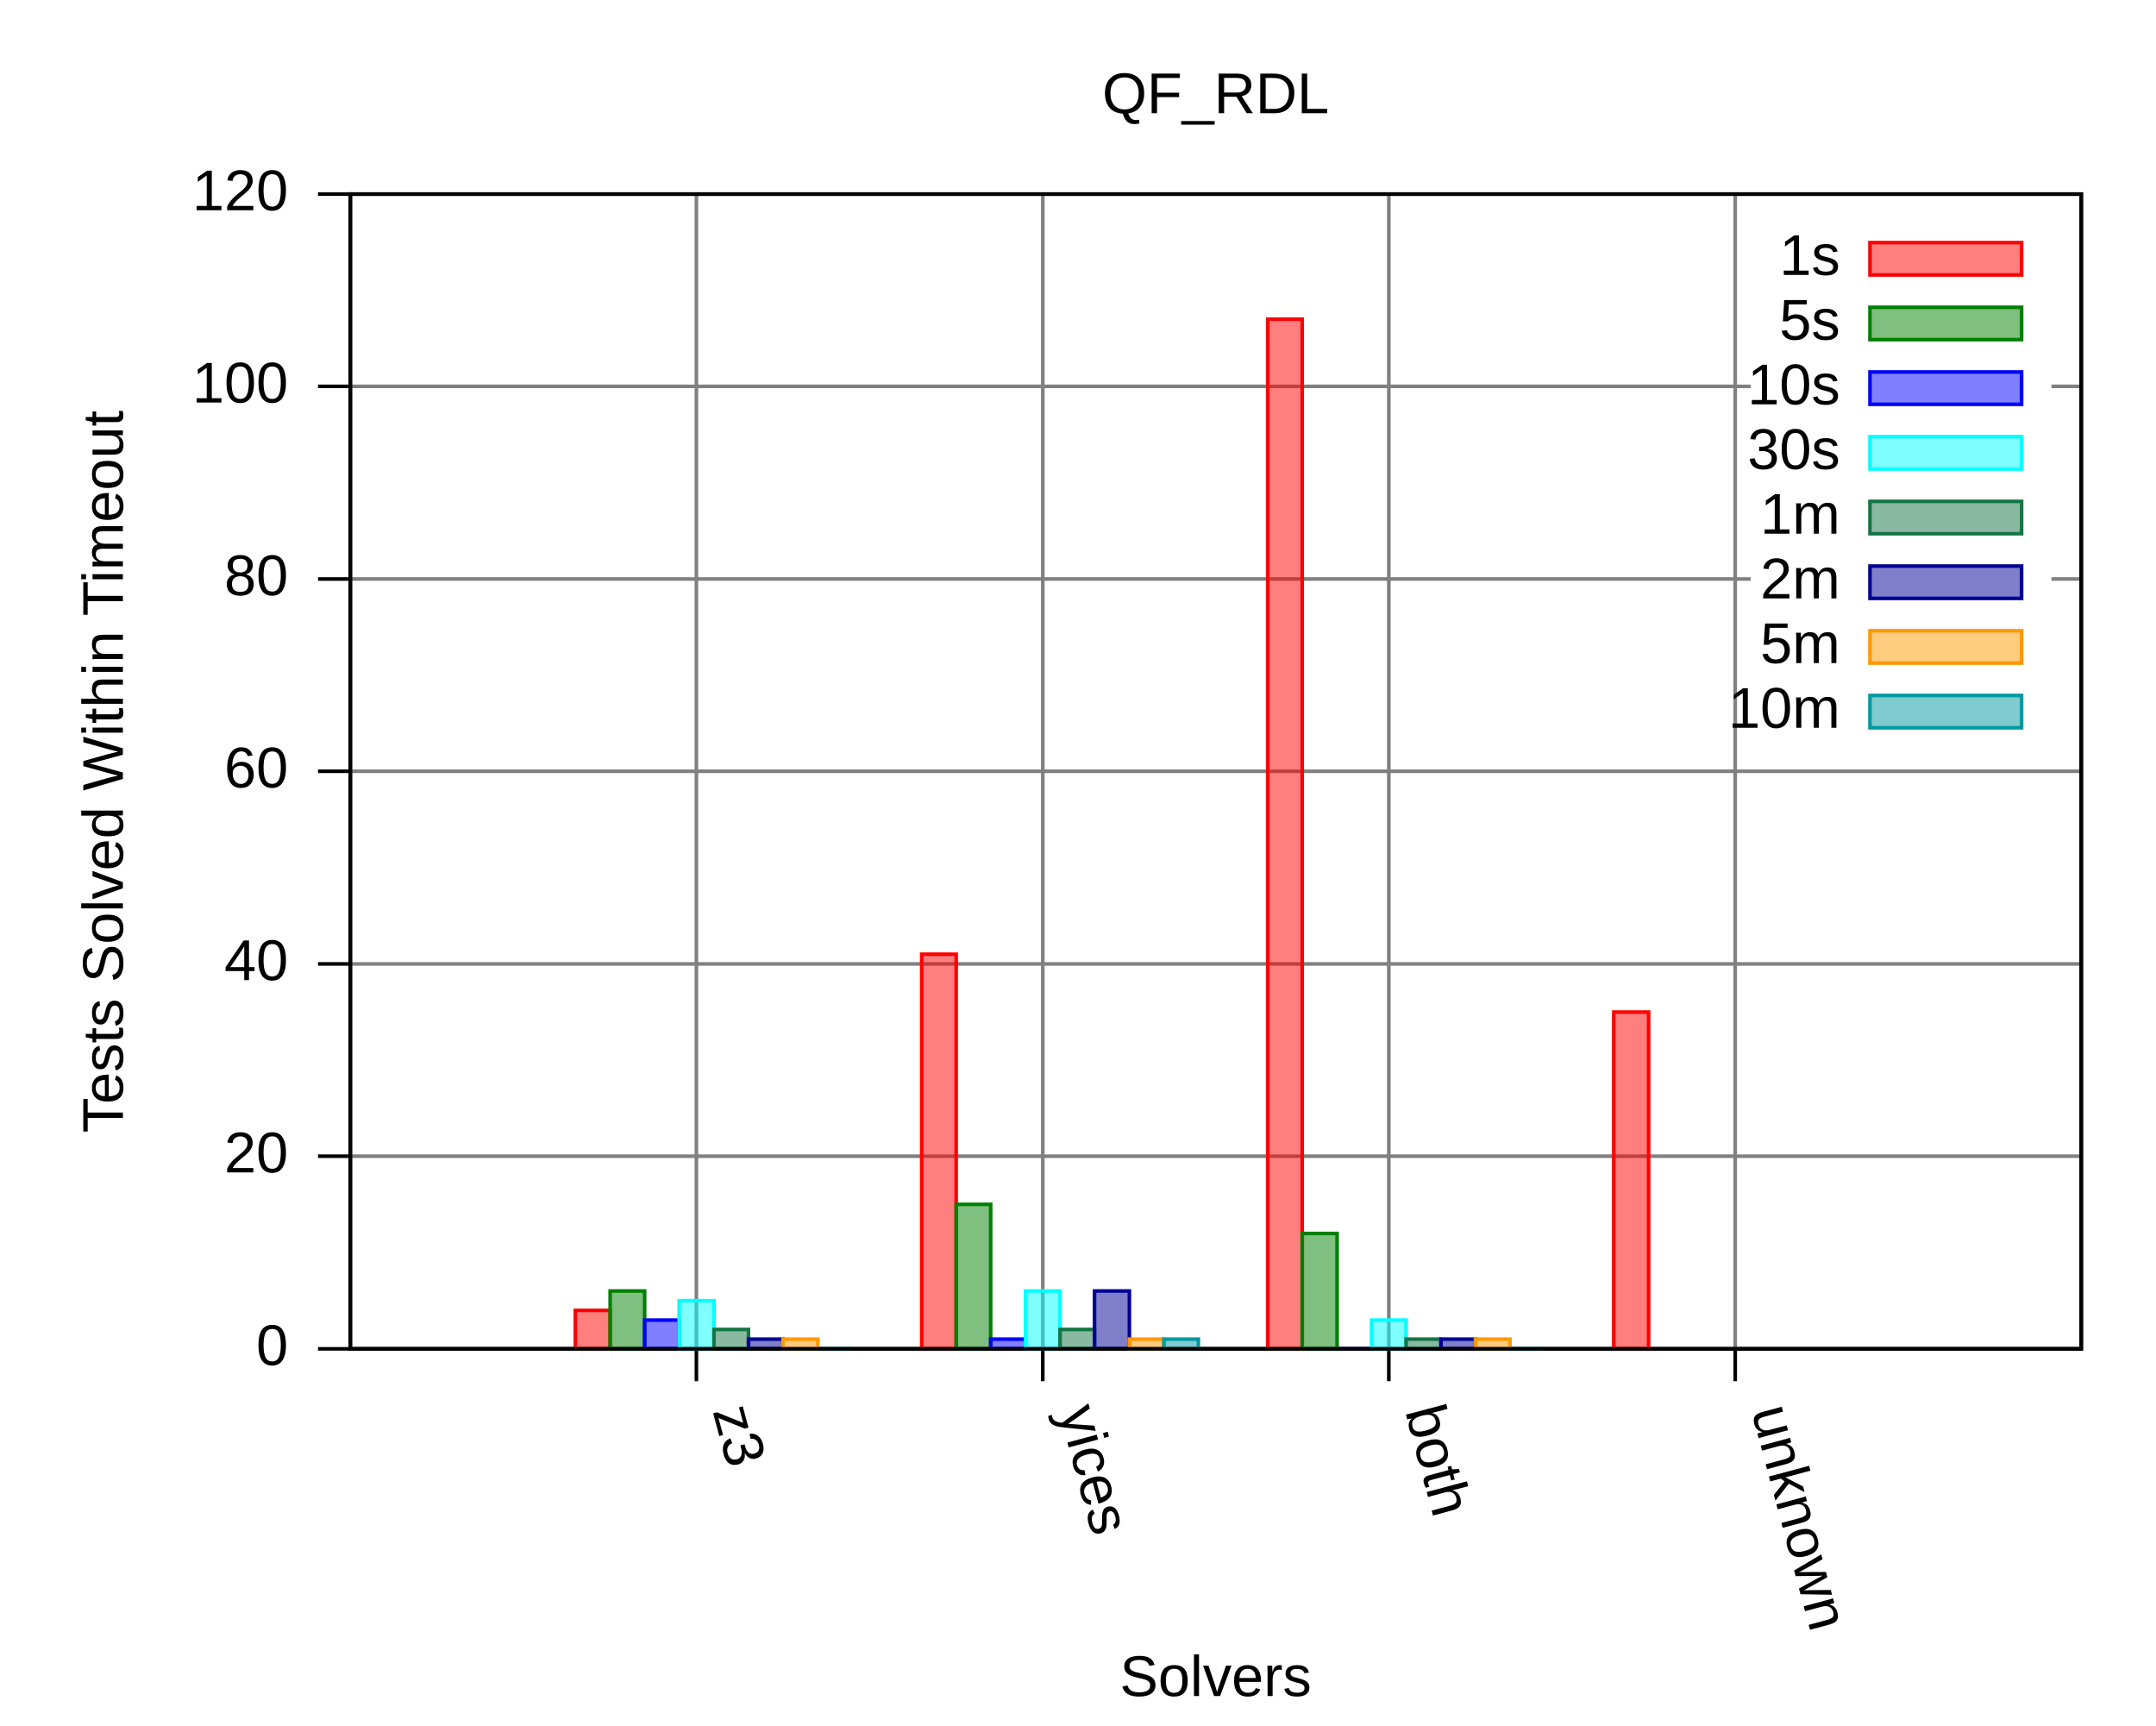
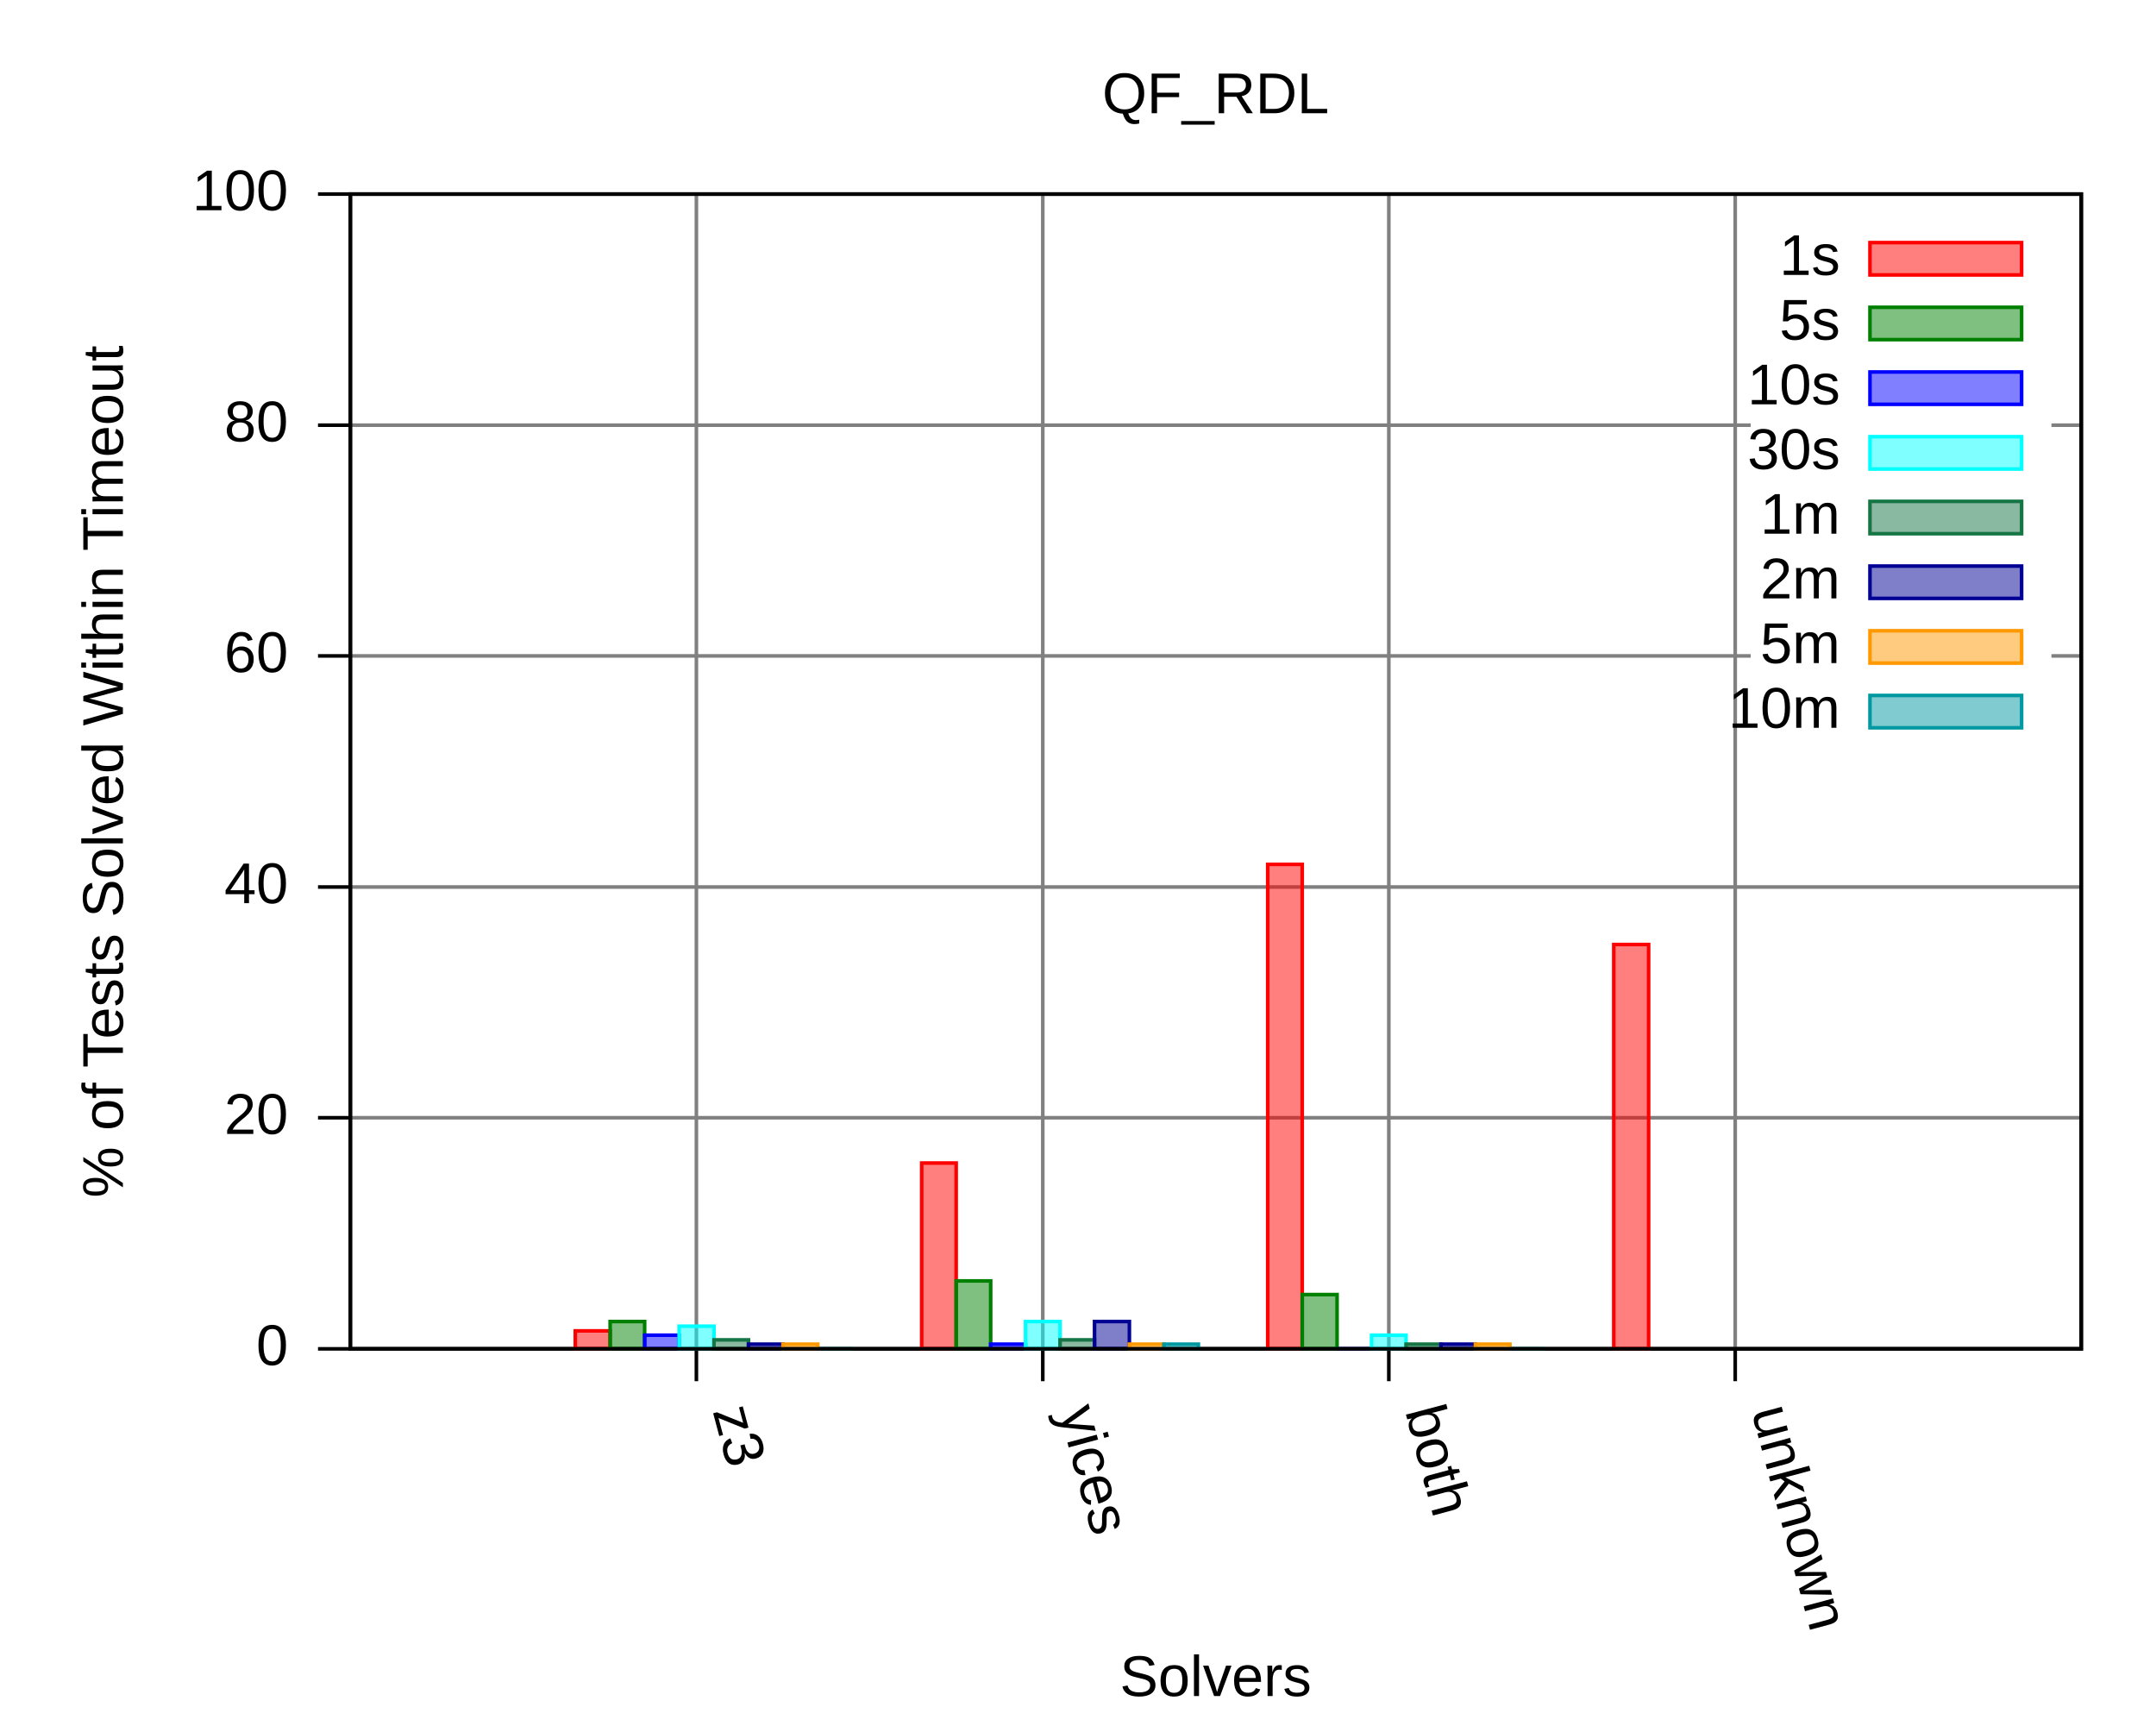
<svg xmlns="http://www.w3.org/2000/svg" xmlns:xlink="http://www.w3.org/1999/xlink" width="600" height="480" viewBox="0 0 600 480">
  <defs>
    <circle id="gpDot" r="0.5" stroke-width="0.5" />
    <path id="gpPt0" stroke-width="0.222" stroke="currentColor" d="M-1,0 h2 M0,-1 v2" />
    <path id="gpPt1" stroke-width="0.222" stroke="currentColor" d="M-1,-1 L1,1 M1,-1 L-1,1" />
    <path id="gpPt2" stroke-width="0.222" stroke="currentColor" d="M-1,0 L1,0 M0,-1 L0,1 M-1,-1 L1,1 M-1,1 L1,-1" />
    <rect id="gpPt3" stroke-width="0.222" stroke="currentColor" x="-1" y="-1" width="2" height="2" />
    <rect id="gpPt4" stroke-width="0.222" stroke="currentColor" fill="currentColor" x="-1" y="-1" width="2" height="2" />
    <circle id="gpPt5" stroke-width="0.222" stroke="currentColor" cx="0" cy="0" r="1" />
    <use xlink:href="#gpPt5" id="gpPt6" fill="currentColor" stroke="none" />
    <path id="gpPt7" stroke-width="0.222" stroke="currentColor" d="M0,-1.33 L-1.33,0.67 L1.33,0.67 z" />
    <use xlink:href="#gpPt7" id="gpPt8" fill="currentColor" stroke="none" />
    <use xlink:href="#gpPt7" id="gpPt9" stroke="currentColor" transform="rotate(180)" />
    <use xlink:href="#gpPt9" id="gpPt10" fill="currentColor" stroke="none" />
    <use xlink:href="#gpPt3" id="gpPt11" stroke="currentColor" transform="rotate(45)" />
    <use xlink:href="#gpPt11" id="gpPt12" fill="currentColor" stroke="none" />
  </defs>
  <g style="fill:none; color:white; stroke:currentColor; stroke-width:1.00; stroke-linecap:butt; stroke-linejoin:miter">
</g>
  <g style="fill:none; color:black; stroke:currentColor; stroke-width:1.00; stroke-linecap:butt; stroke-linejoin:miter">
</g>
  <g style="fill:none; color:gray; stroke:currentColor; stroke-width:1.00; stroke-linecap:butt; stroke-linejoin:miter">
    <path d="M97.5,375.3 L579.2,375.3 " />
  </g>
  <g style="fill:none; color:black; stroke:currentColor; stroke-width:1.00; stroke-linecap:butt; stroke-linejoin:miter">
    <path d="M97.5,375.3 L88.5,375.3 " />
    <g transform="translate(80.2,379.8)" style="stroke:none; fill:black; font-family:Arial; font-size:12.00pt; text-anchor:end">
      <text> 0</text>
    </g>
  </g>
  <g style="fill:none; color:gray; stroke:currentColor; stroke-width:1.00; stroke-linecap:butt; stroke-linejoin:miter">
-     <path d="M97.5,321.7 L579.2,321.7 " />
-   </g>
-   <g style="fill:none; color:black; stroke:currentColor; stroke-width:1.00; stroke-linecap:butt; stroke-linejoin:miter">
-     <path d="M97.5,321.7 L88.5,321.7 " />
-     <g transform="translate(80.2,326.2)" style="stroke:none; fill:black; font-family:Arial; font-size:12.00pt; text-anchor:end">
+     <path d="M97.5,311.0 L579.2,311.0 " />
+   </g>
+   <g style="fill:none; color:black; stroke:currentColor; stroke-width:1.00; stroke-linecap:butt; stroke-linejoin:miter">
+     <path d="M97.5,311.0 L88.5,311.0 " />
+     <g transform="translate(80.2,315.5)" style="stroke:none; fill:black; font-family:Arial; font-size:12.00pt; text-anchor:end">
      <text> 20</text>
    </g>
  </g>
  <g style="fill:none; color:gray; stroke:currentColor; stroke-width:1.00; stroke-linecap:butt; stroke-linejoin:miter">
-     <path d="M97.5,268.2 L579.2,268.2 " />
-   </g>
-   <g style="fill:none; color:black; stroke:currentColor; stroke-width:1.00; stroke-linecap:butt; stroke-linejoin:miter">
-     <path d="M97.5,268.2 L88.5,268.2 " />
-     <g transform="translate(80.2,272.7)" style="stroke:none; fill:black; font-family:Arial; font-size:12.00pt; text-anchor:end">
+     <path d="M97.5,246.8 L579.2,246.8 " />
+   </g>
+   <g style="fill:none; color:black; stroke:currentColor; stroke-width:1.00; stroke-linecap:butt; stroke-linejoin:miter">
+     <path d="M97.5,246.8 L88.5,246.8 " />
+     <g transform="translate(80.2,251.3)" style="stroke:none; fill:black; font-family:Arial; font-size:12.00pt; text-anchor:end">
      <text> 40</text>
    </g>
  </g>
  <g style="fill:none; color:gray; stroke:currentColor; stroke-width:1.00; stroke-linecap:butt; stroke-linejoin:miter">
-     <path d="M97.5,214.6 L579.2,214.6 " />
-   </g>
-   <g style="fill:none; color:black; stroke:currentColor; stroke-width:1.00; stroke-linecap:butt; stroke-linejoin:miter">
-     <path d="M97.5,214.6 L88.5,214.6 " />
-     <g transform="translate(80.2,219.1)" style="stroke:none; fill:black; font-family:Arial; font-size:12.00pt; text-anchor:end">
+     <path d="M97.5,182.5 L487.2,182.5 M570.9,182.5 L579.2,182.5 " />
+   </g>
+   <g style="fill:none; color:black; stroke:currentColor; stroke-width:1.00; stroke-linecap:butt; stroke-linejoin:miter">
+     <path d="M97.5,182.5 L88.5,182.5 " />
+     <g transform="translate(80.2,187.0)" style="stroke:none; fill:black; font-family:Arial; font-size:12.00pt; text-anchor:end">
      <text> 60</text>
    </g>
  </g>
  <g style="fill:none; color:gray; stroke:currentColor; stroke-width:1.00; stroke-linecap:butt; stroke-linejoin:miter">
-     <path d="M97.5,161.1 L487.2,161.1 M570.9,161.1 L579.2,161.1 " />
-   </g>
-   <g style="fill:none; color:black; stroke:currentColor; stroke-width:1.00; stroke-linecap:butt; stroke-linejoin:miter">
-     <path d="M97.5,161.1 L88.5,161.1 " />
-     <g transform="translate(80.2,165.6)" style="stroke:none; fill:black; font-family:Arial; font-size:12.00pt; text-anchor:end">
+     <path d="M97.5,118.3 L487.2,118.3 M570.9,118.3 L579.2,118.3 " />
+   </g>
+   <g style="fill:none; color:black; stroke:currentColor; stroke-width:1.00; stroke-linecap:butt; stroke-linejoin:miter">
+     <path d="M97.5,118.3 L88.5,118.3 " />
+     <g transform="translate(80.2,122.8)" style="stroke:none; fill:black; font-family:Arial; font-size:12.00pt; text-anchor:end">
      <text> 80</text>
-     </g>
-   </g>
-   <g style="fill:none; color:gray; stroke:currentColor; stroke-width:1.00; stroke-linecap:butt; stroke-linejoin:miter">
-     <path d="M97.5,107.5 L487.2,107.5 M570.9,107.5 L579.2,107.5 " />
-   </g>
-   <g style="fill:none; color:black; stroke:currentColor; stroke-width:1.00; stroke-linecap:butt; stroke-linejoin:miter">
-     <path d="M97.5,107.5 L88.5,107.5 " />
-     <g transform="translate(80.2,112.0)" style="stroke:none; fill:black; font-family:Arial; font-size:12.00pt; text-anchor:end">
-       <text> 100</text>
    </g>
  </g>
  <g style="fill:none; color:gray; stroke:currentColor; stroke-width:1.00; stroke-linecap:butt; stroke-linejoin:miter">
    <path d="M97.5,54.0 L579.2,54.0 " />
  </g>
  <g style="fill:none; color:black; stroke:currentColor; stroke-width:1.00; stroke-linecap:butt; stroke-linejoin:miter">
    <path d="M97.5,54.0 L88.5,54.0 " />
    <g transform="translate(80.2,58.5)" style="stroke:none; fill:black; font-family:Arial; font-size:12.00pt; text-anchor:end">
-       <text> 120</text>
+       <text> 100</text>
    </g>
  </g>
  <g style="fill:none; color:gray; stroke:currentColor; stroke-width:1.00; stroke-linecap:butt; stroke-linejoin:miter">
    <path d="M193.8,375.3 L193.8,54.0 " />
  </g>
  <g style="fill:none; color:black; stroke:currentColor; stroke-width:1.00; stroke-linecap:butt; stroke-linejoin:miter">
    <path d="M193.8,375.3 L193.8,384.3 " />
    <g transform="translate(198.3,392.6) rotate(75)" style="stroke:none; fill:black; font-family:Arial; font-size:12.00pt; text-anchor:start">
      <text>z3</text>
    </g>
  </g>
  <g style="fill:none; color:gray; stroke:currentColor; stroke-width:1.00; stroke-linecap:butt; stroke-linejoin:miter">
    <path d="M290.2,375.3 L290.2,54.0 " />
  </g>
  <g style="fill:none; color:black; stroke:currentColor; stroke-width:1.00; stroke-linecap:butt; stroke-linejoin:miter">
    <path d="M290.2,375.3 L290.2,384.3 " />
    <g transform="translate(294.7,392.6) rotate(75)" style="stroke:none; fill:black; font-family:Arial; font-size:12.00pt; text-anchor:start">
      <text>yices</text>
    </g>
  </g>
  <g style="fill:none; color:gray; stroke:currentColor; stroke-width:1.00; stroke-linecap:butt; stroke-linejoin:miter">
    <path d="M386.5,375.3 L386.5,54.0 " />
  </g>
  <g style="fill:none; color:black; stroke:currentColor; stroke-width:1.00; stroke-linecap:butt; stroke-linejoin:miter">
    <path d="M386.5,375.3 L386.5,384.3 " />
    <g transform="translate(391.0,392.6) rotate(75)" style="stroke:none; fill:black; font-family:Arial; font-size:12.00pt; text-anchor:start">
      <text>both</text>
    </g>
  </g>
  <g style="fill:none; color:gray; stroke:currentColor; stroke-width:1.00; stroke-linecap:butt; stroke-linejoin:miter">
    <path d="M482.9,375.3 L482.9,54.0 " />
  </g>
  <g style="fill:none; color:black; stroke:currentColor; stroke-width:1.00; stroke-linecap:butt; stroke-linejoin:miter">
    <path d="M482.9,375.3 L482.9,384.3 " />
    <g transform="translate(487.4,392.6) rotate(75)" style="stroke:none; fill:black; font-family:Arial; font-size:12.00pt; text-anchor:start">
      <text>unknown</text>
    </g>
    <path d="M97.5,54.0 L97.5,375.3 L579.2,375.3 L579.2,54.0 L97.5,54.0 Z " />
    <g transform="translate(34.2,214.7) rotate(-90)" style="stroke:none; fill:black; font-family:Arial; font-size:12.00pt; text-anchor:middle">
-       <text>Tests Solved Within Timeout</text>
+       <text>% of Tests Solved Within Timeout</text>
    </g>
    <g transform="translate(338.3,471.9)" style="stroke:none; fill:black; font-family:Arial; font-size:12.00pt; text-anchor:middle">
      <text>Solvers</text>
    </g>
    <g transform="translate(338.3,31.5)" style="stroke:none; fill:black; font-family:Arial; font-size:12.00pt; text-anchor:middle">
      <text>QF_RDL</text>
    </g>
  </g>
  <g style="fill:none; color:red; stroke:currentColor; stroke-width:1.00; stroke-linecap:butt; stroke-linejoin:miter">
</g>
  <g style="fill:none; color:black; stroke:currentColor; stroke-width:1.00; stroke-linecap:butt; stroke-linejoin:miter">
    <g transform="translate(512.1,76.5)" style="stroke:none; fill:black; font-family:Arial; font-size:12.00pt; text-anchor:end">
      <text>1s</text>
    </g>
  </g>
  <g style="fill:none; color:red; stroke:currentColor; stroke-width:1.00; stroke-linecap:butt; stroke-linejoin:miter">
    <g style="stroke:none; shape-rendering:crispEdges">
      <polygon fill="currentColor" fill-opacity="0.5" points="520.4,76.5 562.6,76.5 562.6,67.5 520.4,67.5 " />
    </g>
    <path d="M520.4,76.5 L562.6,76.5 L562.6,67.5 L520.4,67.5 L520.4,76.5 Z " />
    <g style="stroke:none; shape-rendering:crispEdges">
-       <polygon fill="currentColor" fill-opacity="0.5" points="160.1,375.3 169.9,375.3 169.9,364.5 160.1,364.5 " />
-     </g>
-     <path d="M160.1,375.3 L160.1,364.6 L169.8,364.6 L169.8,375.3 L160.1,375.3 Z " />
-     <g style="stroke:none; shape-rendering:crispEdges">
-       <polygon fill="currentColor" fill-opacity="0.5" points="256.5,375.3 266.2,375.3 266.2,265.4 256.5,265.4 " />
-     </g>
-     <path d="M256.5,375.3 L256.5,265.5 L266.1,265.5 L266.1,375.3 L256.5,375.3 Z " />
-     <g style="stroke:none; shape-rendering:crispEdges">
-       <polygon fill="currentColor" fill-opacity="0.5" points="352.8,375.3 362.5,375.3 362.5,88.7 352.8,88.7 " />
-     </g>
-     <path d="M352.8,375.3 L352.8,88.8 L362.4,88.8 L362.4,375.3 L352.8,375.3 Z " />
-     <g style="stroke:none; shape-rendering:crispEdges">
-       <polygon fill="currentColor" fill-opacity="0.5" points="449.1,375.3 458.9,375.3 458.9,281.5 449.1,281.5 " />
-     </g>
-     <path d="M449.1,375.3 L449.1,281.6 L458.8,281.6 L458.8,375.3 L449.1,375.3 Z " />
+       <polygon fill="currentColor" fill-opacity="0.5" points="160.1,375.3 169.9,375.3 169.9,370.2 160.1,370.2 " />
+     </g>
+     <path d="M160.1,375.3 L160.1,370.3 L169.8,370.3 L169.8,375.3 L160.1,375.3 Z " />
+     <g style="stroke:none; shape-rendering:crispEdges">
+       <polygon fill="currentColor" fill-opacity="0.5" points="256.5,375.3 266.2,375.3 266.2,323.5 256.5,323.5 " />
+     </g>
+     <path d="M256.5,375.3 L256.5,323.6 L266.1,323.6 L266.1,375.3 L256.5,375.3 Z " />
+     <g style="stroke:none; shape-rendering:crispEdges">
+       <polygon fill="currentColor" fill-opacity="0.5" points="352.8,375.3 362.5,375.3 362.5,240.4 352.8,240.4 " />
+     </g>
+     <path d="M352.8,375.3 L352.8,240.5 L362.4,240.5 L362.4,375.3 L352.8,375.3 Z " />
+     <g style="stroke:none; shape-rendering:crispEdges">
+       <polygon fill="currentColor" fill-opacity="0.5" points="449.1,375.3 458.9,375.3 458.9,262.7 449.1,262.7 " />
+     </g>
+     <path d="M449.1,375.3 L449.1,262.8 L458.8,262.8 L458.8,375.3 L449.1,375.3 Z " />
  </g>
  <g style="fill:none; color:green; stroke:currentColor; stroke-width:1.00; stroke-linecap:butt; stroke-linejoin:miter">
</g>
  <g style="fill:none; color:black; stroke:currentColor; stroke-width:1.00; stroke-linecap:butt; stroke-linejoin:miter">
    <g transform="translate(512.1,94.5)" style="stroke:none; fill:black; font-family:Arial; font-size:12.00pt; text-anchor:end">
      <text>5s</text>
    </g>
  </g>
  <g style="fill:none; color:green; stroke:currentColor; stroke-width:1.00; stroke-linecap:butt; stroke-linejoin:miter">
    <g style="stroke:none; shape-rendering:crispEdges">
      <polygon fill="currentColor" fill-opacity="0.5" points="520.4,94.5 562.6,94.5 562.6,85.5 520.4,85.5 " />
    </g>
    <path d="M520.4,94.5 L562.6,94.5 L562.6,85.5 L520.4,85.5 L520.4,94.5 Z " />
    <g style="stroke:none; shape-rendering:crispEdges">
-       <polygon fill="currentColor" fill-opacity="0.5" points="169.8,375.3 179.5,375.3 179.5,359.1 169.8,359.1 " />
-     </g>
-     <path d="M169.8,375.3 L169.8,359.2 L179.4,359.2 L179.4,375.3 L169.8,375.3 Z " />
-     <g style="stroke:none; shape-rendering:crispEdges">
-       <polygon fill="currentColor" fill-opacity="0.5" points="266.1,375.3 275.8,375.3 275.8,335.0 266.1,335.0 " />
-     </g>
-     <path d="M266.1,375.3 L266.1,335.1 L275.7,335.1 L275.7,375.3 L266.1,375.3 Z " />
-     <g style="stroke:none; shape-rendering:crispEdges">
-       <polygon fill="currentColor" fill-opacity="0.5" points="362.4,375.3 372.2,375.3 372.2,343.1 362.4,343.1 " />
-     </g>
-     <path d="M362.4,375.3 L362.4,343.2 L372.1,343.2 L372.1,375.3 L362.4,375.3 Z " />
+       <polygon fill="currentColor" fill-opacity="0.5" points="169.8,375.3 179.5,375.3 179.5,367.6 169.8,367.6 " />
+     </g>
+     <path d="M169.8,375.3 L169.8,367.7 L179.4,367.7 L179.4,375.3 L169.8,375.3 Z " />
+     <g style="stroke:none; shape-rendering:crispEdges">
+       <polygon fill="currentColor" fill-opacity="0.5" points="266.1,375.3 275.8,375.3 275.8,356.3 266.1,356.3 " />
+     </g>
+     <path d="M266.1,375.3 L266.1,356.4 L275.7,356.4 L275.7,375.3 L266.1,375.3 Z " />
+     <g style="stroke:none; shape-rendering:crispEdges">
+       <polygon fill="currentColor" fill-opacity="0.5" points="362.4,375.3 372.2,375.3 372.2,360.1 362.4,360.1 " />
+     </g>
+     <path d="M362.4,375.3 L362.4,360.2 L372.1,360.2 L372.1,375.3 L362.4,375.3 Z " />
  </g>
  <g style="fill:none; color:blue; stroke:currentColor; stroke-width:1.00; stroke-linecap:butt; stroke-linejoin:miter">
</g>
  <g style="fill:none; color:black; stroke:currentColor; stroke-width:1.00; stroke-linecap:butt; stroke-linejoin:miter">
    <g transform="translate(512.1,112.5)" style="stroke:none; fill:black; font-family:Arial; font-size:12.00pt; text-anchor:end">
      <text>10s</text>
    </g>
  </g>
  <g style="fill:none; color:blue; stroke:currentColor; stroke-width:1.00; stroke-linecap:butt; stroke-linejoin:miter">
    <g style="stroke:none; shape-rendering:crispEdges">
      <polygon fill="currentColor" fill-opacity="0.5" points="520.4,112.5 562.6,112.5 562.6,103.5 520.4,103.5 " />
    </g>
    <path d="M520.4,112.5 L562.6,112.5 L562.6,103.5 L520.4,103.5 L520.4,112.5 Z " />
    <g style="stroke:none; shape-rendering:crispEdges">
-       <polygon fill="currentColor" fill-opacity="0.5" points="179.4,375.3 189.1,375.3 189.1,367.2 179.4,367.2 " />
-     </g>
-     <path d="M179.4,375.3 L179.4,367.3 L189.0,367.3 L189.0,375.3 L179.4,375.3 Z " />
-     <g style="stroke:none; shape-rendering:crispEdges">
-       <polygon fill="currentColor" fill-opacity="0.5" points="275.7,375.3 285.5,375.3 285.5,372.5 275.7,372.5 " />
-     </g>
-     <path d="M275.7,375.3 L275.7,372.6 L285.4,372.6 L285.4,375.3 L275.7,375.3 Z " />
+       <polygon fill="currentColor" fill-opacity="0.5" points="179.4,375.3 189.1,375.3 189.1,371.4 179.4,371.4 " />
+     </g>
+     <path d="M179.4,375.3 L179.4,371.5 L189.0,371.5 L189.0,375.3 L179.4,375.3 Z " />
+     <g style="stroke:none; shape-rendering:crispEdges">
+       <polygon fill="currentColor" fill-opacity="0.5" points="275.7,375.3 285.5,375.3 285.5,373.9 275.7,373.9 " />
+     </g>
+     <path d="M275.7,375.3 L275.7,374.0 L285.4,374.0 L285.4,375.3 L275.7,375.3 Z " />
    <g style="stroke:none; shape-rendering:crispEdges">
      <polygon fill="currentColor" fill-opacity="0.5" points="372.1,375.3 381.8,375.3 381.8,375.2 372.1,375.2 " />
    </g>
    <path d="M372.1,375.3 L381.7,375.3 L372.1,375.3 Z " />
  </g>
  <g style="fill:none; color:cyan; stroke:currentColor; stroke-width:1.00; stroke-linecap:butt; stroke-linejoin:miter">
</g>
  <g style="fill:none; color:black; stroke:currentColor; stroke-width:1.00; stroke-linecap:butt; stroke-linejoin:miter">
    <g transform="translate(512.1,130.5)" style="stroke:none; fill:black; font-family:Arial; font-size:12.00pt; text-anchor:end">
      <text>30s</text>
    </g>
  </g>
  <g style="fill:none; color:cyan; stroke:currentColor; stroke-width:1.00; stroke-linecap:butt; stroke-linejoin:miter">
    <g style="stroke:none; shape-rendering:crispEdges">
      <polygon fill="currentColor" fill-opacity="0.5" points="520.4,130.5 562.6,130.5 562.6,121.5 520.4,121.5 " />
    </g>
    <path d="M520.4,130.5 L562.6,130.5 L562.6,121.5 L520.4,121.5 L520.4,130.5 Z " />
    <g style="stroke:none; shape-rendering:crispEdges">
-       <polygon fill="currentColor" fill-opacity="0.5" points="189.0,375.3 198.8,375.3 198.8,361.8 189.0,361.8 " />
-     </g>
-     <path d="M189.0,375.3 L189.0,361.9 L198.7,361.9 L198.7,375.3 L189.0,375.3 Z " />
-     <g style="stroke:none; shape-rendering:crispEdges">
-       <polygon fill="currentColor" fill-opacity="0.5" points="285.4,375.3 295.1,375.3 295.1,359.1 285.4,359.1 " />
-     </g>
-     <path d="M285.4,375.3 L285.4,359.2 L295.0,359.2 L295.0,375.3 L285.4,375.3 Z " />
-     <g style="stroke:none; shape-rendering:crispEdges">
-       <polygon fill="currentColor" fill-opacity="0.5" points="381.7,375.3 391.4,375.3 391.4,367.2 381.7,367.2 " />
-     </g>
-     <path d="M381.7,375.3 L381.7,367.3 L391.3,367.3 L391.3,375.3 L381.7,375.3 Z " />
+       <polygon fill="currentColor" fill-opacity="0.5" points="189.0,375.3 198.8,375.3 198.8,368.9 189.0,368.9 " />
+     </g>
+     <path d="M189.0,375.3 L189.0,369.0 L198.7,369.0 L198.7,375.3 L189.0,375.3 Z " />
+     <g style="stroke:none; shape-rendering:crispEdges">
+       <polygon fill="currentColor" fill-opacity="0.5" points="285.4,375.3 295.1,375.3 295.1,367.6 285.4,367.6 " />
+     </g>
+     <path d="M285.4,375.3 L285.4,367.7 L295.0,367.7 L295.0,375.3 L285.4,375.3 Z " />
+     <g style="stroke:none; shape-rendering:crispEdges">
+       <polygon fill="currentColor" fill-opacity="0.5" points="381.7,375.3 391.4,375.3 391.4,371.4 381.7,371.4 " />
+     </g>
+     <path d="M381.7,375.3 L381.7,371.5 L391.3,371.5 L391.3,375.3 L381.7,375.3 Z " />
  </g>
  <g style="fill:none; color:#157545; stroke:currentColor; stroke-width:1.00; stroke-linecap:butt; stroke-linejoin:miter">
</g>
  <g style="fill:none; color:black; stroke:currentColor; stroke-width:1.00; stroke-linecap:butt; stroke-linejoin:miter">
    <g transform="translate(512.1,148.5)" style="stroke:none; fill:black; font-family:Arial; font-size:12.00pt; text-anchor:end">
      <text>1m</text>
    </g>
  </g>
  <g style="fill:none; color:#157545; stroke:currentColor; stroke-width:1.00; stroke-linecap:butt; stroke-linejoin:miter">
    <g style="stroke:none; shape-rendering:crispEdges">
      <polygon fill="currentColor" fill-opacity="0.5" points="520.4,148.5 562.6,148.5 562.6,139.5 520.4,139.5 " />
    </g>
    <path d="M520.4,148.5 L562.6,148.5 L562.6,139.5 L520.4,139.5 L520.4,148.5 Z " />
    <g style="stroke:none; shape-rendering:crispEdges">
-       <polygon fill="currentColor" fill-opacity="0.5" points="198.7,375.3 208.4,375.3 208.4,369.8 198.7,369.8 " />
-     </g>
-     <path d="M198.7,375.3 L198.7,369.9 L208.3,369.9 L208.3,375.3 L198.7,375.3 Z " />
-     <g style="stroke:none; shape-rendering:crispEdges">
-       <polygon fill="currentColor" fill-opacity="0.5" points="295.0,375.3 304.7,375.3 304.7,369.8 295.0,369.8 " />
-     </g>
-     <path d="M295.0,375.3 L295.0,369.9 L304.6,369.9 L304.6,375.3 L295.0,375.3 Z " />
-     <g style="stroke:none; shape-rendering:crispEdges">
-       <polygon fill="currentColor" fill-opacity="0.5" points="391.3,375.3 401.1,375.3 401.1,372.5 391.3,372.5 " />
-     </g>
-     <path d="M391.3,375.3 L391.3,372.6 L401.0,372.6 L401.0,375.3 L391.3,375.3 Z " />
+       <polygon fill="currentColor" fill-opacity="0.5" points="198.7,375.3 208.4,375.3 208.4,372.7 198.7,372.7 " />
+     </g>
+     <path d="M198.7,375.3 L198.7,372.8 L208.3,372.8 L208.3,375.3 L198.7,375.3 Z " />
+     <g style="stroke:none; shape-rendering:crispEdges">
+       <polygon fill="currentColor" fill-opacity="0.5" points="295.0,375.3 304.7,375.3 304.7,372.7 295.0,372.7 " />
+     </g>
+     <path d="M295.0,375.3 L295.0,372.8 L304.6,372.8 L304.6,375.3 L295.0,375.3 Z " />
+     <g style="stroke:none; shape-rendering:crispEdges">
+       <polygon fill="currentColor" fill-opacity="0.5" points="391.3,375.3 401.1,375.3 401.1,373.9 391.3,373.9 " />
+     </g>
+     <path d="M391.3,375.3 L391.3,374.0 L401.0,374.0 L401.0,375.3 L391.3,375.3 Z " />
  </g>
  <g style="fill:none; color:#000094; stroke:currentColor; stroke-width:1.00; stroke-linecap:butt; stroke-linejoin:miter">
</g>
  <g style="fill:none; color:black; stroke:currentColor; stroke-width:1.00; stroke-linecap:butt; stroke-linejoin:miter">
    <g transform="translate(512.1,166.5)" style="stroke:none; fill:black; font-family:Arial; font-size:12.00pt; text-anchor:end">
      <text>2m</text>
    </g>
  </g>
  <g style="fill:none; color:#000094; stroke:currentColor; stroke-width:1.00; stroke-linecap:butt; stroke-linejoin:miter">
    <g style="stroke:none; shape-rendering:crispEdges">
      <polygon fill="currentColor" fill-opacity="0.5" points="520.4,166.5 562.6,166.5 562.6,157.5 520.4,157.5 " />
    </g>
    <path d="M520.4,166.5 L562.6,166.5 L562.6,157.5 L520.4,157.5 L520.4,166.5 Z " />
    <g style="stroke:none; shape-rendering:crispEdges">
-       <polygon fill="currentColor" fill-opacity="0.5" points="208.3,375.3 218.0,375.3 218.0,372.5 208.3,372.5 " />
-     </g>
-     <path d="M208.3,375.3 L208.3,372.6 L217.9,372.6 L217.9,375.3 L208.3,375.3 Z " />
-     <g style="stroke:none; shape-rendering:crispEdges">
-       <polygon fill="currentColor" fill-opacity="0.5" points="304.6,375.3 314.4,375.3 314.4,359.1 304.6,359.1 " />
-     </g>
-     <path d="M304.6,375.3 L304.6,359.2 L314.3,359.2 L314.3,375.3 L304.6,375.3 Z " />
-     <g style="stroke:none; shape-rendering:crispEdges">
-       <polygon fill="currentColor" fill-opacity="0.5" points="401.0,375.3 410.7,375.3 410.7,372.5 401.0,372.5 " />
-     </g>
-     <path d="M401.0,375.3 L401.0,372.6 L410.6,372.6 L410.6,375.3 L401.0,375.3 Z " />
+       <polygon fill="currentColor" fill-opacity="0.5" points="208.3,375.3 218.0,375.3 218.0,373.9 208.3,373.9 " />
+     </g>
+     <path d="M208.3,375.3 L208.3,374.0 L217.9,374.0 L217.9,375.3 L208.3,375.3 Z " />
+     <g style="stroke:none; shape-rendering:crispEdges">
+       <polygon fill="currentColor" fill-opacity="0.5" points="304.6,375.3 314.4,375.3 314.4,367.6 304.6,367.6 " />
+     </g>
+     <path d="M304.6,375.3 L304.6,367.7 L314.3,367.7 L314.3,375.3 L304.6,375.3 Z " />
+     <g style="stroke:none; shape-rendering:crispEdges">
+       <polygon fill="currentColor" fill-opacity="0.5" points="401.0,375.3 410.7,375.3 410.7,373.9 401.0,373.9 " />
+     </g>
+     <path d="M401.0,375.3 L401.0,374.0 L410.6,374.0 L410.6,375.3 L401.0,375.3 Z " />
  </g>
  <g style="fill:none; color:#FF9900; stroke:currentColor; stroke-width:1.00; stroke-linecap:butt; stroke-linejoin:miter">
</g>
  <g style="fill:none; color:black; stroke:currentColor; stroke-width:1.00; stroke-linecap:butt; stroke-linejoin:miter">
    <g transform="translate(512.1,184.5)" style="stroke:none; fill:black; font-family:Arial; font-size:12.00pt; text-anchor:end">
      <text>5m</text>
    </g>
  </g>
  <g style="fill:none; color:#FF9900; stroke:currentColor; stroke-width:1.00; stroke-linecap:butt; stroke-linejoin:miter">
    <g style="stroke:none; shape-rendering:crispEdges">
      <polygon fill="currentColor" fill-opacity="0.5" points="520.4,184.5 562.6,184.5 562.6,175.5 520.4,175.5 " />
    </g>
    <path d="M520.4,184.5 L562.6,184.5 L562.6,175.5 L520.4,175.5 L520.4,184.5 Z " />
    <g style="stroke:none; shape-rendering:crispEdges">
-       <polygon fill="currentColor" fill-opacity="0.5" points="217.9,375.3 227.7,375.3 227.7,372.5 217.9,372.5 " />
-     </g>
-     <path d="M217.9,375.3 L217.9,372.6 L227.6,372.6 L227.6,375.3 L217.9,375.3 Z " />
-     <g style="stroke:none; shape-rendering:crispEdges">
-       <polygon fill="currentColor" fill-opacity="0.5" points="314.3,375.3 324.0,375.3 324.0,372.5 314.3,372.5 " />
-     </g>
-     <path d="M314.3,375.3 L314.3,372.6 L323.9,372.6 L323.9,375.3 L314.3,375.3 Z " />
-     <g style="stroke:none; shape-rendering:crispEdges">
-       <polygon fill="currentColor" fill-opacity="0.5" points="410.6,375.3 420.3,375.3 420.3,372.5 410.6,372.5 " />
-     </g>
-     <path d="M410.6,375.3 L410.6,372.6 L420.2,372.6 L420.2,375.3 L410.6,375.3 Z " />
+       <polygon fill="currentColor" fill-opacity="0.5" points="217.9,375.3 227.7,375.3 227.7,373.9 217.9,373.9 " />
+     </g>
+     <path d="M217.9,375.3 L217.9,374.0 L227.6,374.0 L227.6,375.3 L217.9,375.3 Z " />
+     <g style="stroke:none; shape-rendering:crispEdges">
+       <polygon fill="currentColor" fill-opacity="0.5" points="314.3,375.3 324.0,375.3 324.0,373.9 314.3,373.9 " />
+     </g>
+     <path d="M314.3,375.3 L314.3,374.0 L323.9,374.0 L323.9,375.3 L314.3,375.3 Z " />
+     <g style="stroke:none; shape-rendering:crispEdges">
+       <polygon fill="currentColor" fill-opacity="0.5" points="410.6,375.3 420.3,375.3 420.3,373.9 410.6,373.9 " />
+     </g>
+     <path d="M410.6,375.3 L410.6,374.0 L420.2,374.0 L420.2,375.3 L410.6,375.3 Z " />
  </g>
  <g style="fill:none; color:#0099A1; stroke:currentColor; stroke-width:1.00; stroke-linecap:butt; stroke-linejoin:miter">
</g>
  <g style="fill:none; color:black; stroke:currentColor; stroke-width:1.00; stroke-linecap:butt; stroke-linejoin:miter">
    <g transform="translate(512.1,202.5)" style="stroke:none; fill:black; font-family:Arial; font-size:12.00pt; text-anchor:end">
      <text>10m</text>
    </g>
  </g>
  <g style="fill:none; color:#0099A1; stroke:currentColor; stroke-width:1.00; stroke-linecap:butt; stroke-linejoin:miter">
    <g style="stroke:none; shape-rendering:crispEdges">
      <polygon fill="currentColor" fill-opacity="0.5" points="520.4,202.5 562.6,202.5 562.6,193.5 520.4,193.5 " />
    </g>
    <path d="M520.4,202.5 L562.6,202.5 L562.6,193.5 L520.4,193.5 L520.4,202.5 Z " />
    <g style="stroke:none; shape-rendering:crispEdges">
      <polygon fill="currentColor" fill-opacity="0.5" points="227.6,375.3 237.3,375.3 237.3,375.2 227.6,375.2 " />
    </g>
    <path d="M227.6,375.3 L237.2,375.3 L227.6,375.3 Z " />
    <g style="stroke:none; shape-rendering:crispEdges">
-       <polygon fill="currentColor" fill-opacity="0.5" points="323.9,375.3 333.6,375.3 333.6,372.5 323.9,372.5 " />
-     </g>
-     <path d="M323.9,375.3 L323.9,372.6 L333.5,372.6 L333.5,375.3 L323.9,375.3 Z " />
+       <polygon fill="currentColor" fill-opacity="0.5" points="323.9,375.3 333.6,375.3 333.6,373.9 323.9,373.9 " />
+     </g>
+     <path d="M323.9,375.3 L323.9,374.0 L333.5,374.0 L333.5,375.3 L323.9,375.3 Z " />
    <g style="stroke:none; shape-rendering:crispEdges">
      <polygon fill="currentColor" fill-opacity="0.5" points="420.2,375.3 430.0,375.3 430.0,375.2 420.2,375.2 " />
    </g>
    <path d="M420.2,375.3 L429.9,375.3 L420.2,375.3 Z " />
  </g>
  <g style="fill:none; color:black; stroke:currentColor; stroke-width:1.00; stroke-linecap:butt; stroke-linejoin:miter">
    <path d="M97.5,54.0 L97.5,375.3 L579.2,375.3 L579.2,54.0 L97.5,54.0 Z " />
  </g>
</svg>
